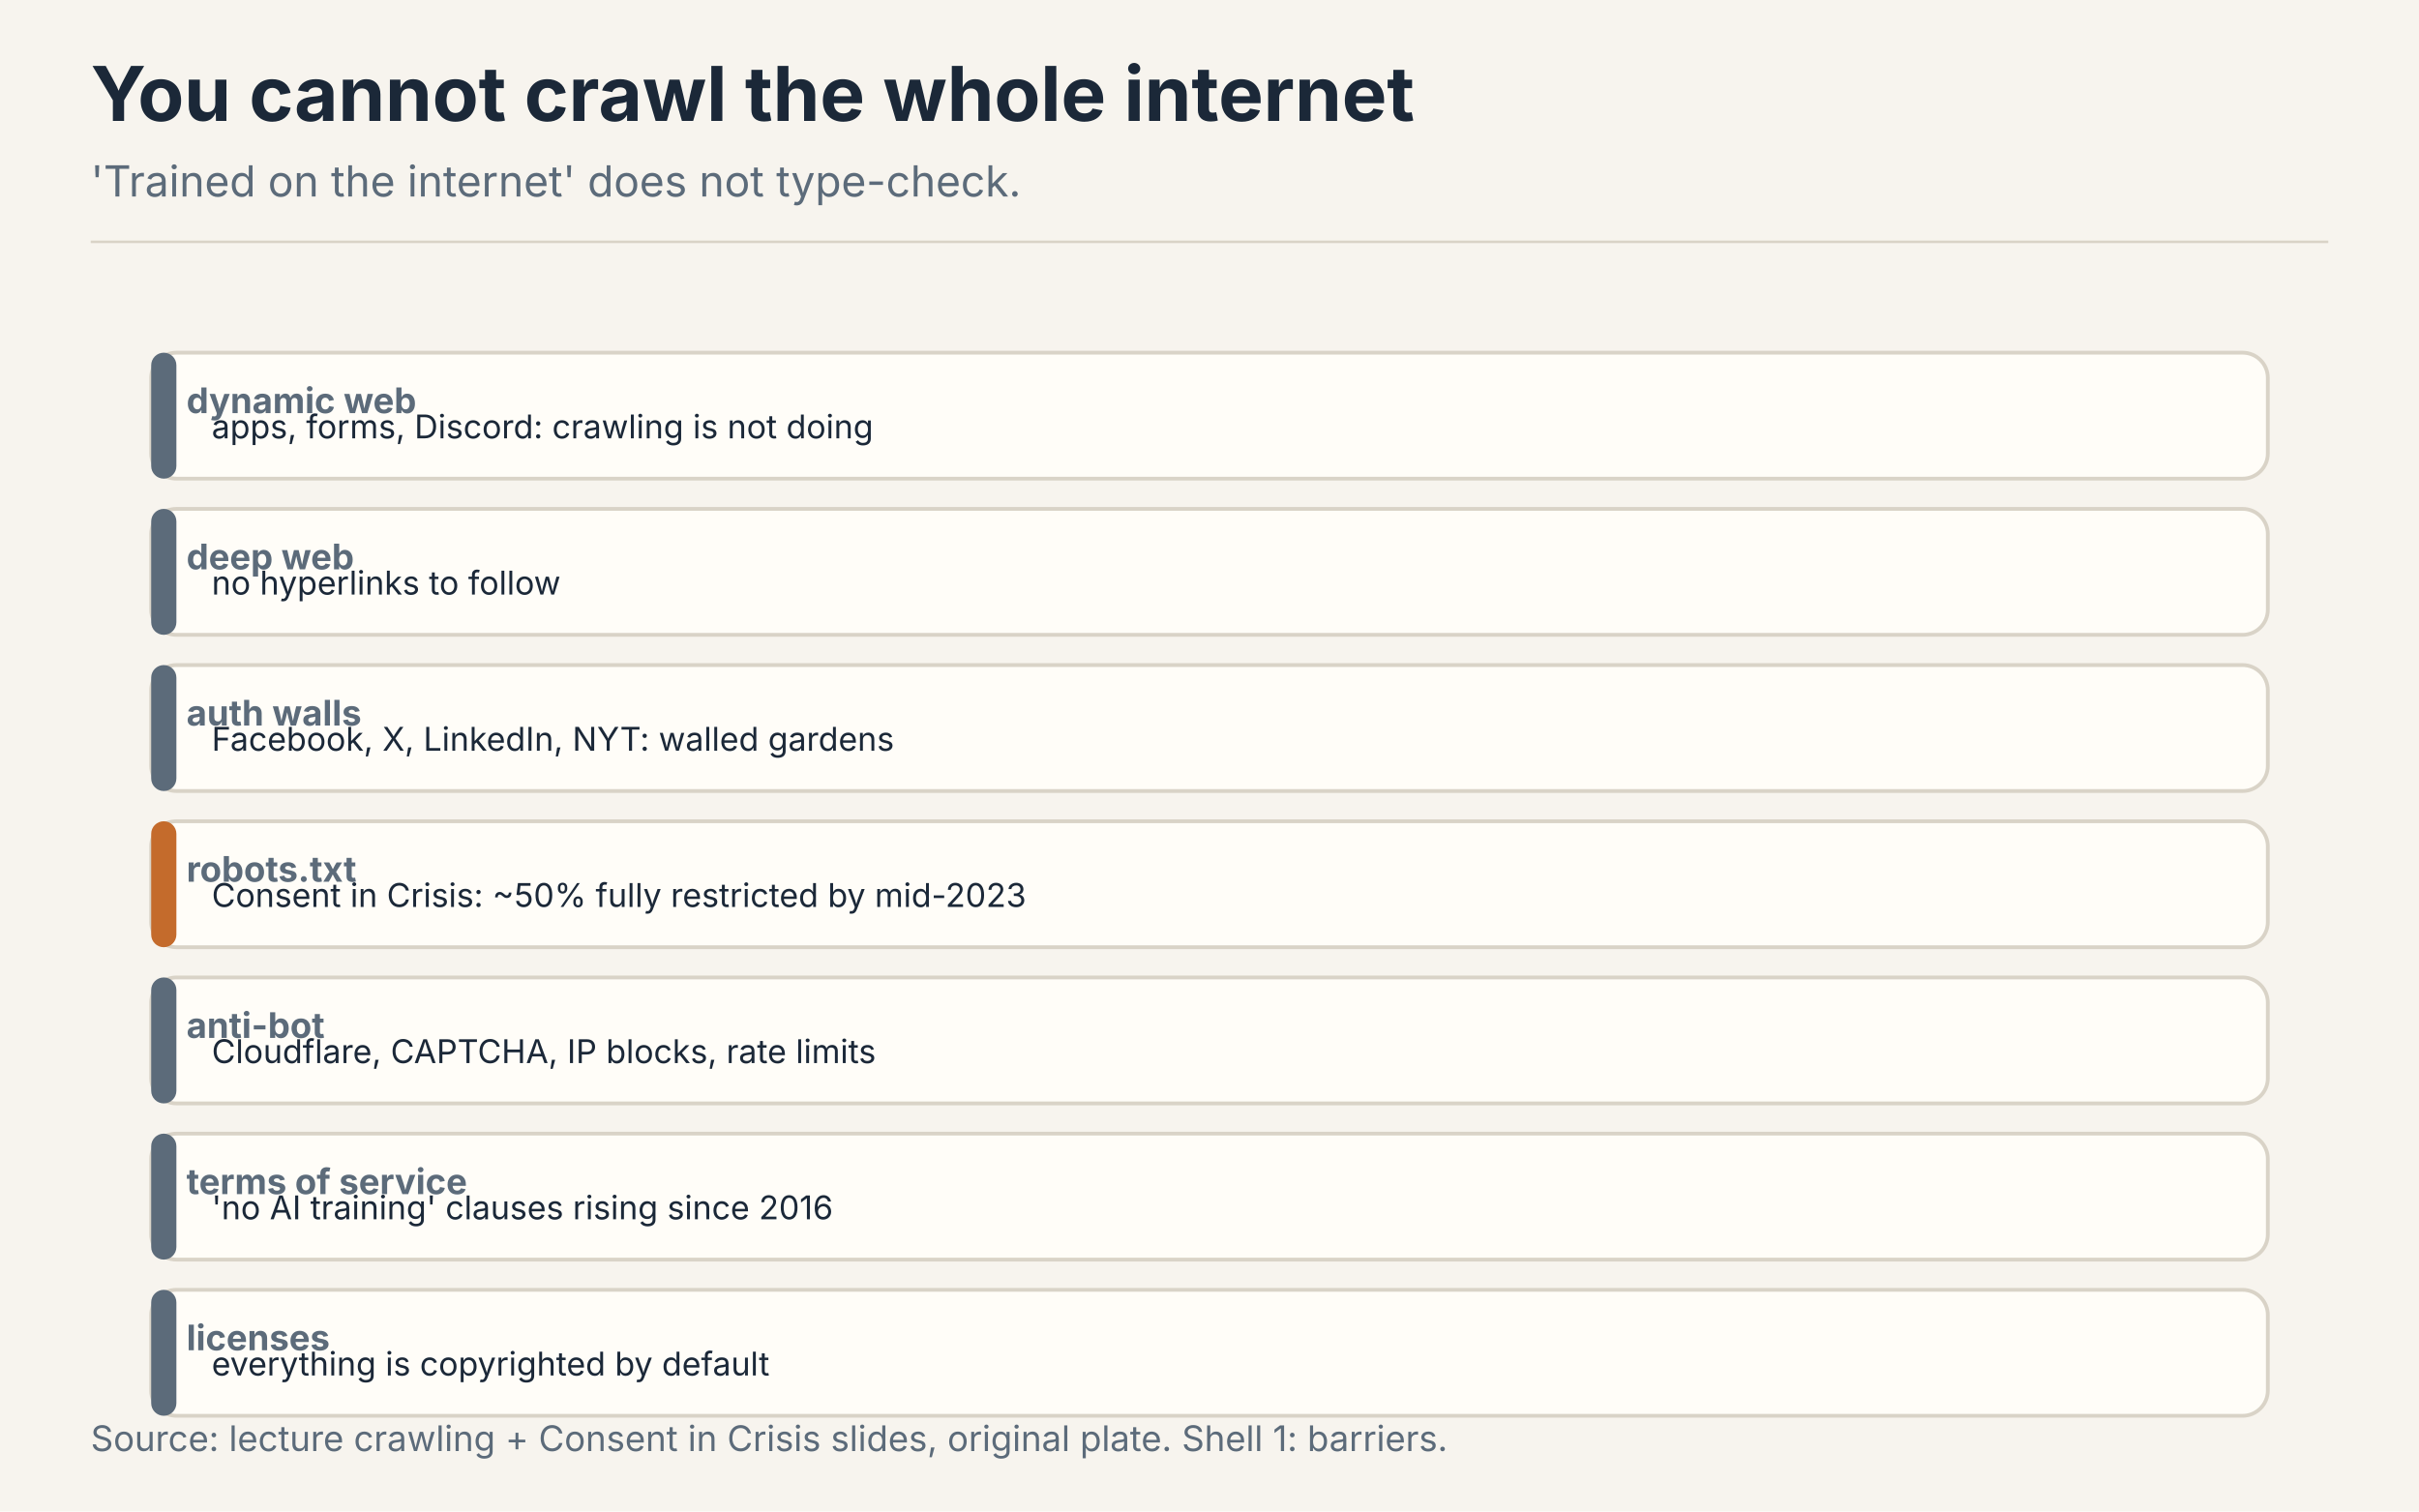
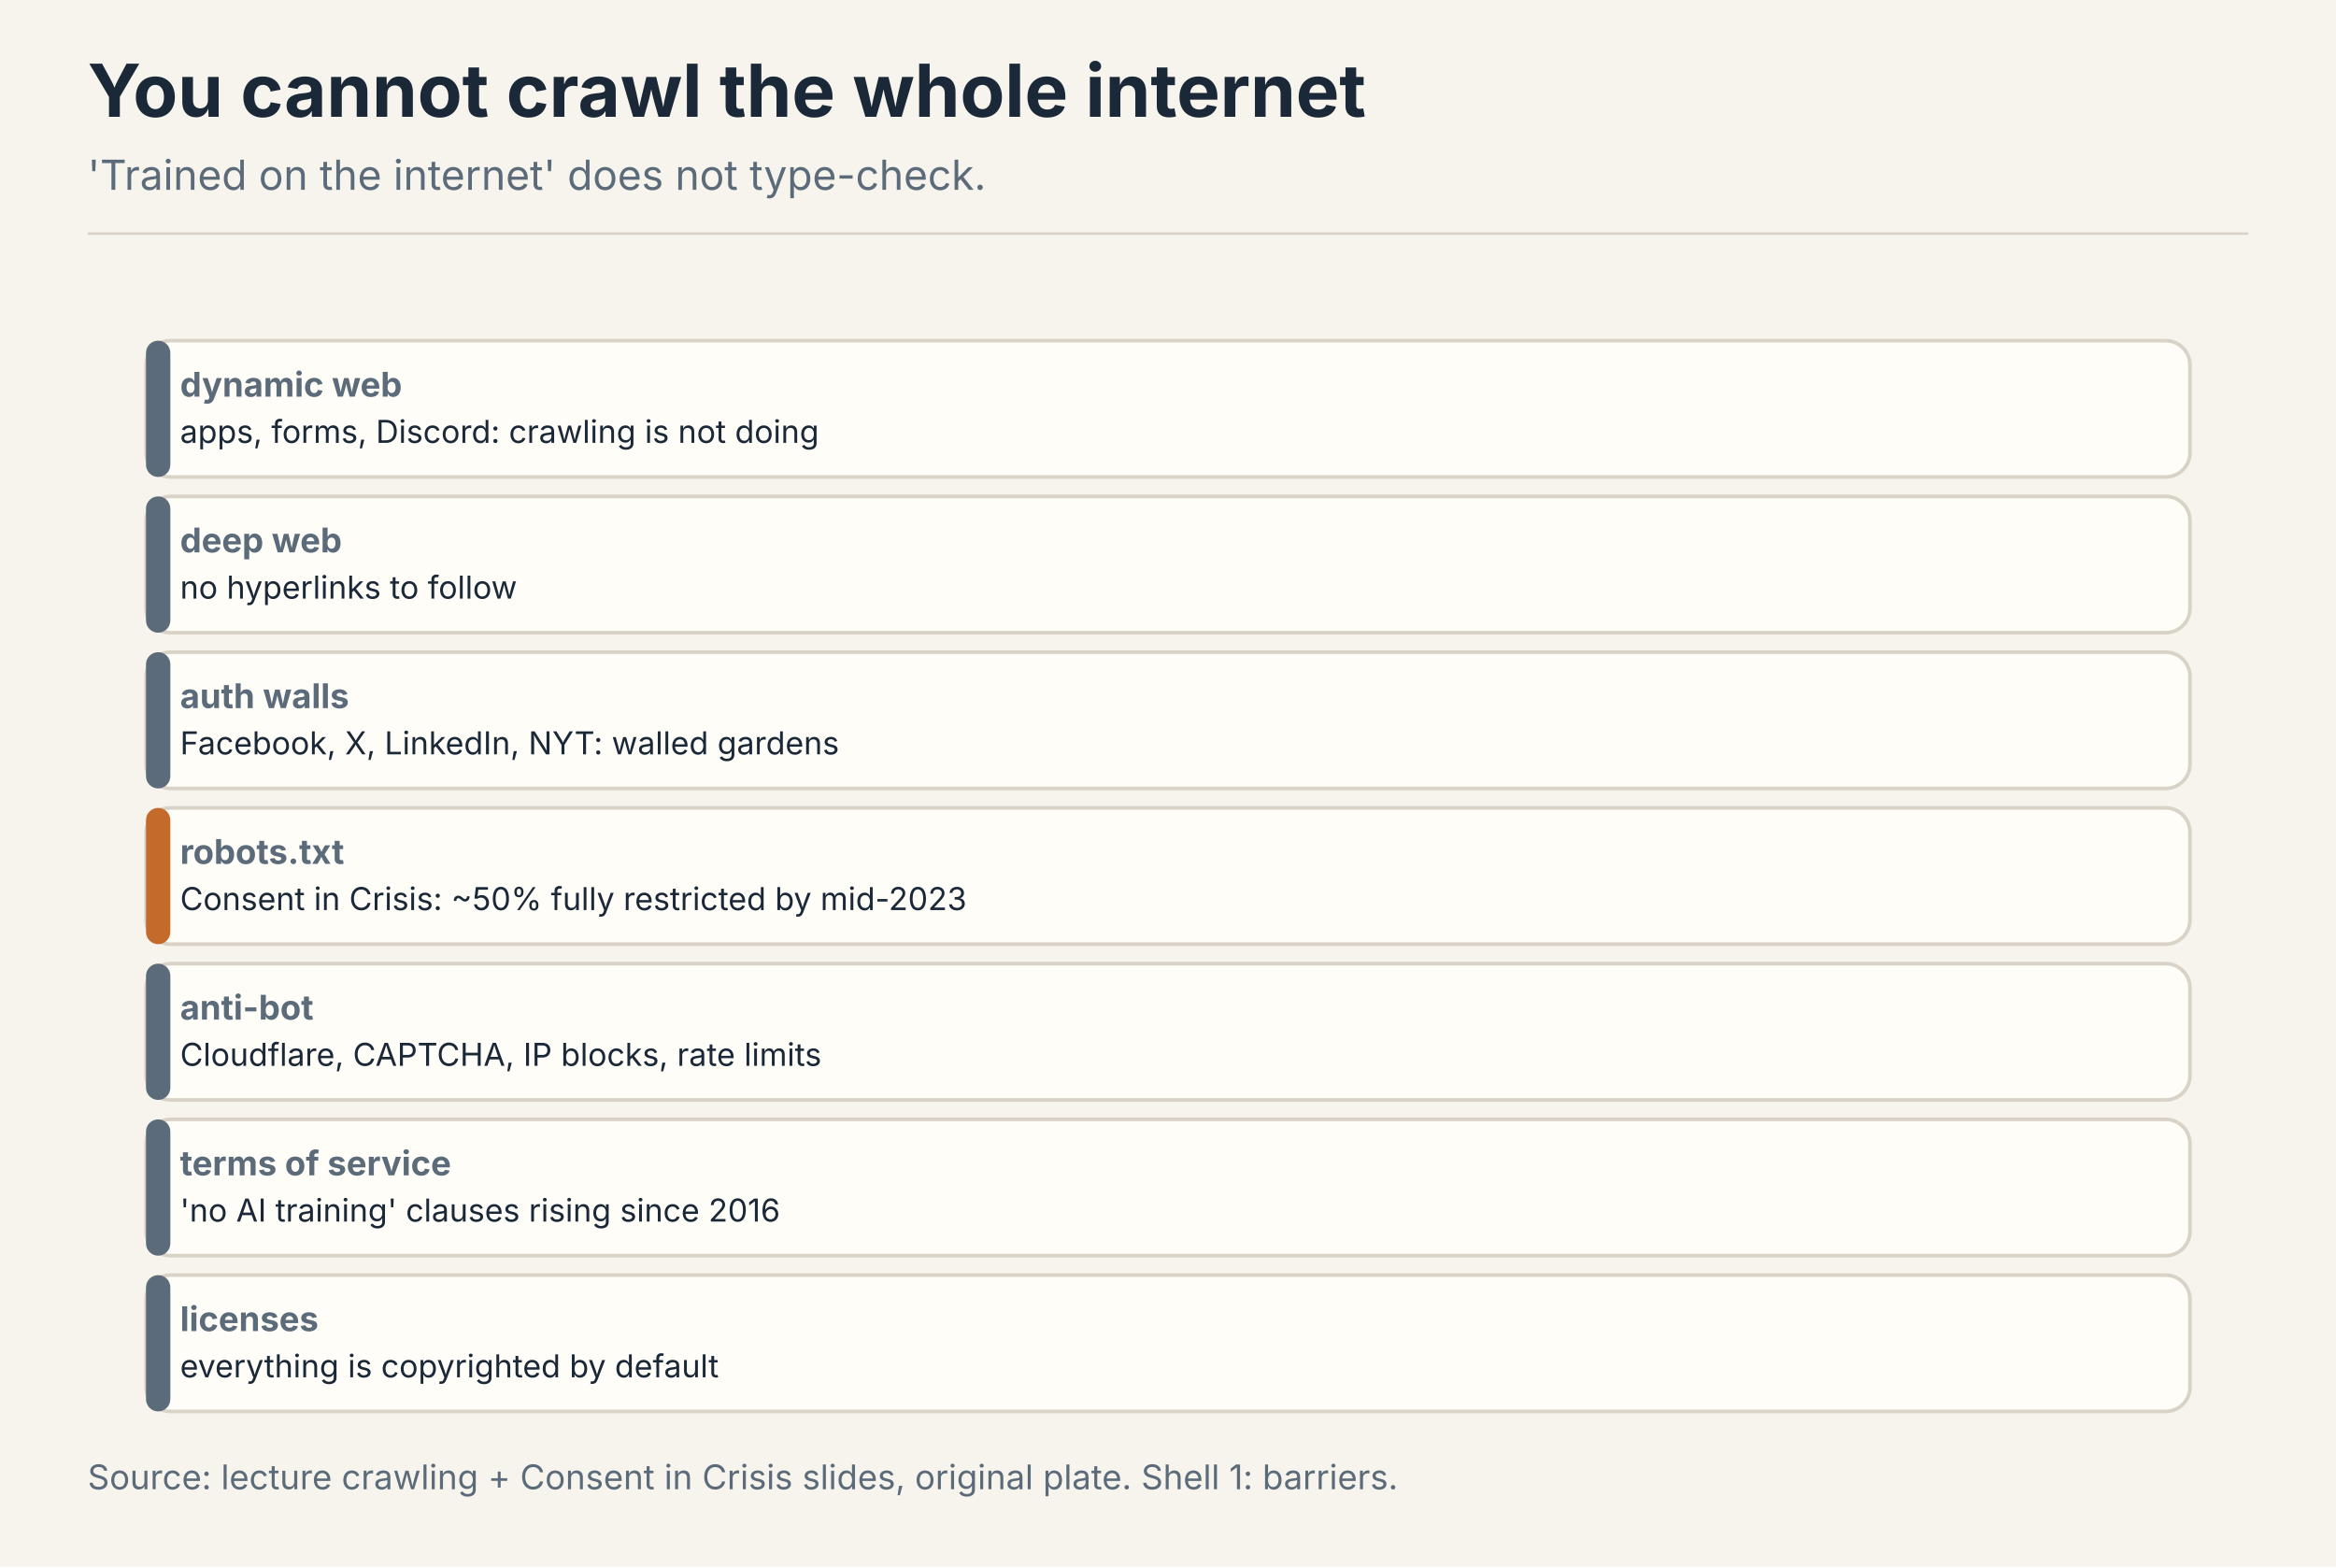
- <svg xmlns="http://www.w3.org/2000/svg" width="960" height="600" viewBox="0 0 960 600" font-family="system-ui,-apple-system,'Segoe UI',sans-serif">
-   <rect width="960" height="600" fill="#F7F4EE" />
-   <defs>
-     <marker id="ah" markerWidth="10" markerHeight="10" refX="8" refY="3" orient="auto">
-       <path d="M0,0 L8,3 L0,6 Z" fill="#1E4D8C" />
-     </marker>
-   </defs>
+ <svg xmlns="http://www.w3.org/2000/svg" width="960" height="644" viewBox="0 0 960 644" font-family="Anthropic Sans,Inter,'Source Sans 3','IBM Plex Sans',sans-serif">
+   <rect width="960" height="644" fill="#F7F4EE" />
  <text x="36" y="48" font-size="30" font-weight="700" fill="#1B2838">You cannot crawl the whole internet</text>
  <text x="36" y="78" font-size="17" fill="#5C6B7A">'Trained on the internet' does not type-check.</text>
  <line x1="36" y1="96" x2="924" y2="96" stroke="#D9D3C7" stroke-width="1" />
-   <rect x="60" y="140" width="840" height="50" rx="10" fill="#FFFDF8" stroke="#D9D3C7" stroke-width="1.5" />
-   <text x="74" y="164" font-size="14" font-weight="700" fill="#5C6B7A">dynamic web</text>
-   <rect x="60" y="140" width="10" height="50" rx="5" fill="#5C6B7A" />
-   <text x="84" y="174" font-size="13" font-weight="400" fill="#1B2838" text-anchor="start">apps, forms, Discord: crawling is not doing</text>
-   <rect x="60" y="202" width="840" height="50" rx="10" fill="#FFFDF8" stroke="#D9D3C7" stroke-width="1.5" />
-   <text x="74" y="226" font-size="14" font-weight="700" fill="#5C6B7A">deep web</text>
-   <rect x="60" y="202" width="10" height="50" rx="5" fill="#5C6B7A" />
-   <text x="84" y="236" font-size="13" font-weight="400" fill="#1B2838" text-anchor="start">no hyperlinks to follow</text>
-   <rect x="60" y="264" width="840" height="50" rx="10" fill="#FFFDF8" stroke="#D9D3C7" stroke-width="1.5" />
-   <text x="74" y="288" font-size="14" font-weight="700" fill="#5C6B7A">auth walls</text>
-   <rect x="60" y="264" width="10" height="50" rx="5" fill="#5C6B7A" />
-   <text x="84" y="298" font-size="13" font-weight="400" fill="#1B2838" text-anchor="start">Facebook, X, LinkedIn, NYT: walled gardens</text>
-   <rect x="60" y="326" width="840" height="50" rx="10" fill="#FFFDF8" stroke="#D9D3C7" stroke-width="1.5" />
-   <text x="74" y="350" font-size="14" font-weight="700" fill="#5C6B7A">robots.txt</text>
-   <rect x="60" y="326" width="10" height="50" rx="5" fill="#C46B2C" />
-   <text x="84" y="360" font-size="13" font-weight="400" fill="#1B2838" text-anchor="start">Consent in Crisis: ~50% fully restricted by mid-2023</text>
-   <rect x="60" y="388" width="840" height="50" rx="10" fill="#FFFDF8" stroke="#D9D3C7" stroke-width="1.5" />
-   <text x="74" y="412" font-size="14" font-weight="700" fill="#5C6B7A">anti-bot</text>
-   <rect x="60" y="388" width="10" height="50" rx="5" fill="#5C6B7A" />
-   <text x="84" y="422" font-size="13" font-weight="400" fill="#1B2838" text-anchor="start">Cloudflare, CAPTCHA, IP blocks, rate limits</text>
-   <rect x="60" y="450" width="840" height="50" rx="10" fill="#FFFDF8" stroke="#D9D3C7" stroke-width="1.5" />
-   <text x="74" y="474" font-size="14" font-weight="700" fill="#5C6B7A">terms of service</text>
-   <rect x="60" y="450" width="10" height="50" rx="5" fill="#5C6B7A" />
-   <text x="84" y="484" font-size="13" font-weight="400" fill="#1B2838" text-anchor="start">'no AI training' clauses rising since 2016</text>
-   <rect x="60" y="512" width="840" height="50" rx="10" fill="#FFFDF8" stroke="#D9D3C7" stroke-width="1.5" />
-   <text x="74" y="536" font-size="14" font-weight="700" fill="#5C6B7A">licenses</text>
-   <rect x="60" y="512" width="10" height="50" rx="5" fill="#5C6B7A" />
-   <text x="84" y="546" font-size="13" font-weight="400" fill="#1B2838" text-anchor="start">everything is copyrighted by default</text>
-   <text x="36" y="576" font-size="14" fill="#5C6B7A">Source: lecture crawling + Consent in Crisis slides, original plate. Shell 1: barriers.</text>
+   <rect x="60" y="140" width="840" height="56" rx="10" fill="#FFFDF8" stroke="#D9D3C7" stroke-width="1.5" />
+   <rect x="60" y="140" width="10" height="56" rx="5" fill="#5C6B7A" />
+   <text x="74" y="163" font-size="14" font-weight="700" fill="#5C6B7A">dynamic web</text>
+   <text x="74" y="182" font-size="13" font-weight="400" fill="#1B2838">apps, forms, Discord: crawling is not doing</text>
+   <rect x="60" y="204" width="840" height="56" rx="10" fill="#FFFDF8" stroke="#D9D3C7" stroke-width="1.5" />
+   <rect x="60" y="204" width="10" height="56" rx="5" fill="#5C6B7A" />
+   <text x="74" y="227" font-size="14" font-weight="700" fill="#5C6B7A">deep web</text>
+   <text x="74" y="246" font-size="13" font-weight="400" fill="#1B2838">no hyperlinks to follow</text>
+   <rect x="60" y="268" width="840" height="56" rx="10" fill="#FFFDF8" stroke="#D9D3C7" stroke-width="1.5" />
+   <rect x="60" y="268" width="10" height="56" rx="5" fill="#5C6B7A" />
+   <text x="74" y="291" font-size="14" font-weight="700" fill="#5C6B7A">auth walls</text>
+   <text x="74" y="310" font-size="13" font-weight="400" fill="#1B2838">Facebook, X, LinkedIn, NYT: walled gardens</text>
+   <rect x="60" y="332" width="840" height="56" rx="10" fill="#FFFDF8" stroke="#D9D3C7" stroke-width="1.5" />
+   <rect x="60" y="332" width="10" height="56" rx="5" fill="#C46B2C" />
+   <text x="74" y="355" font-size="14" font-weight="700" fill="#5C6B7A">robots.txt</text>
+   <text x="74" y="374" font-size="13" font-weight="400" fill="#1B2838">Consent in Crisis: ~50% fully restricted by mid-2023</text>
+   <rect x="60" y="396" width="840" height="56" rx="10" fill="#FFFDF8" stroke="#D9D3C7" stroke-width="1.5" />
+   <rect x="60" y="396" width="10" height="56" rx="5" fill="#5C6B7A" />
+   <text x="74" y="419" font-size="14" font-weight="700" fill="#5C6B7A">anti-bot</text>
+   <text x="74" y="438" font-size="13" font-weight="400" fill="#1B2838">Cloudflare, CAPTCHA, IP blocks, rate limits</text>
+   <rect x="60" y="460" width="840" height="56" rx="10" fill="#FFFDF8" stroke="#D9D3C7" stroke-width="1.5" />
+   <rect x="60" y="460" width="10" height="56" rx="5" fill="#5C6B7A" />
+   <text x="74" y="483" font-size="14" font-weight="700" fill="#5C6B7A">terms of service</text>
+   <text x="74" y="502" font-size="13" font-weight="400" fill="#1B2838">'no AI training' clauses rising since 2016</text>
+   <rect x="60" y="524" width="840" height="56" rx="10" fill="#FFFDF8" stroke="#D9D3C7" stroke-width="1.5" />
+   <rect x="60" y="524" width="10" height="56" rx="5" fill="#5C6B7A" />
+   <text x="74" y="547" font-size="14" font-weight="700" fill="#5C6B7A">licenses</text>
+   <text x="74" y="566" font-size="13" font-weight="400" fill="#1B2838">everything is copyrighted by default</text>
+   <text x="36" y="612" font-size="14" fill="#5C6B7A">Source: lecture crawling + Consent in Crisis slides, original plate. Shell 1: barriers.</text>
</svg>
